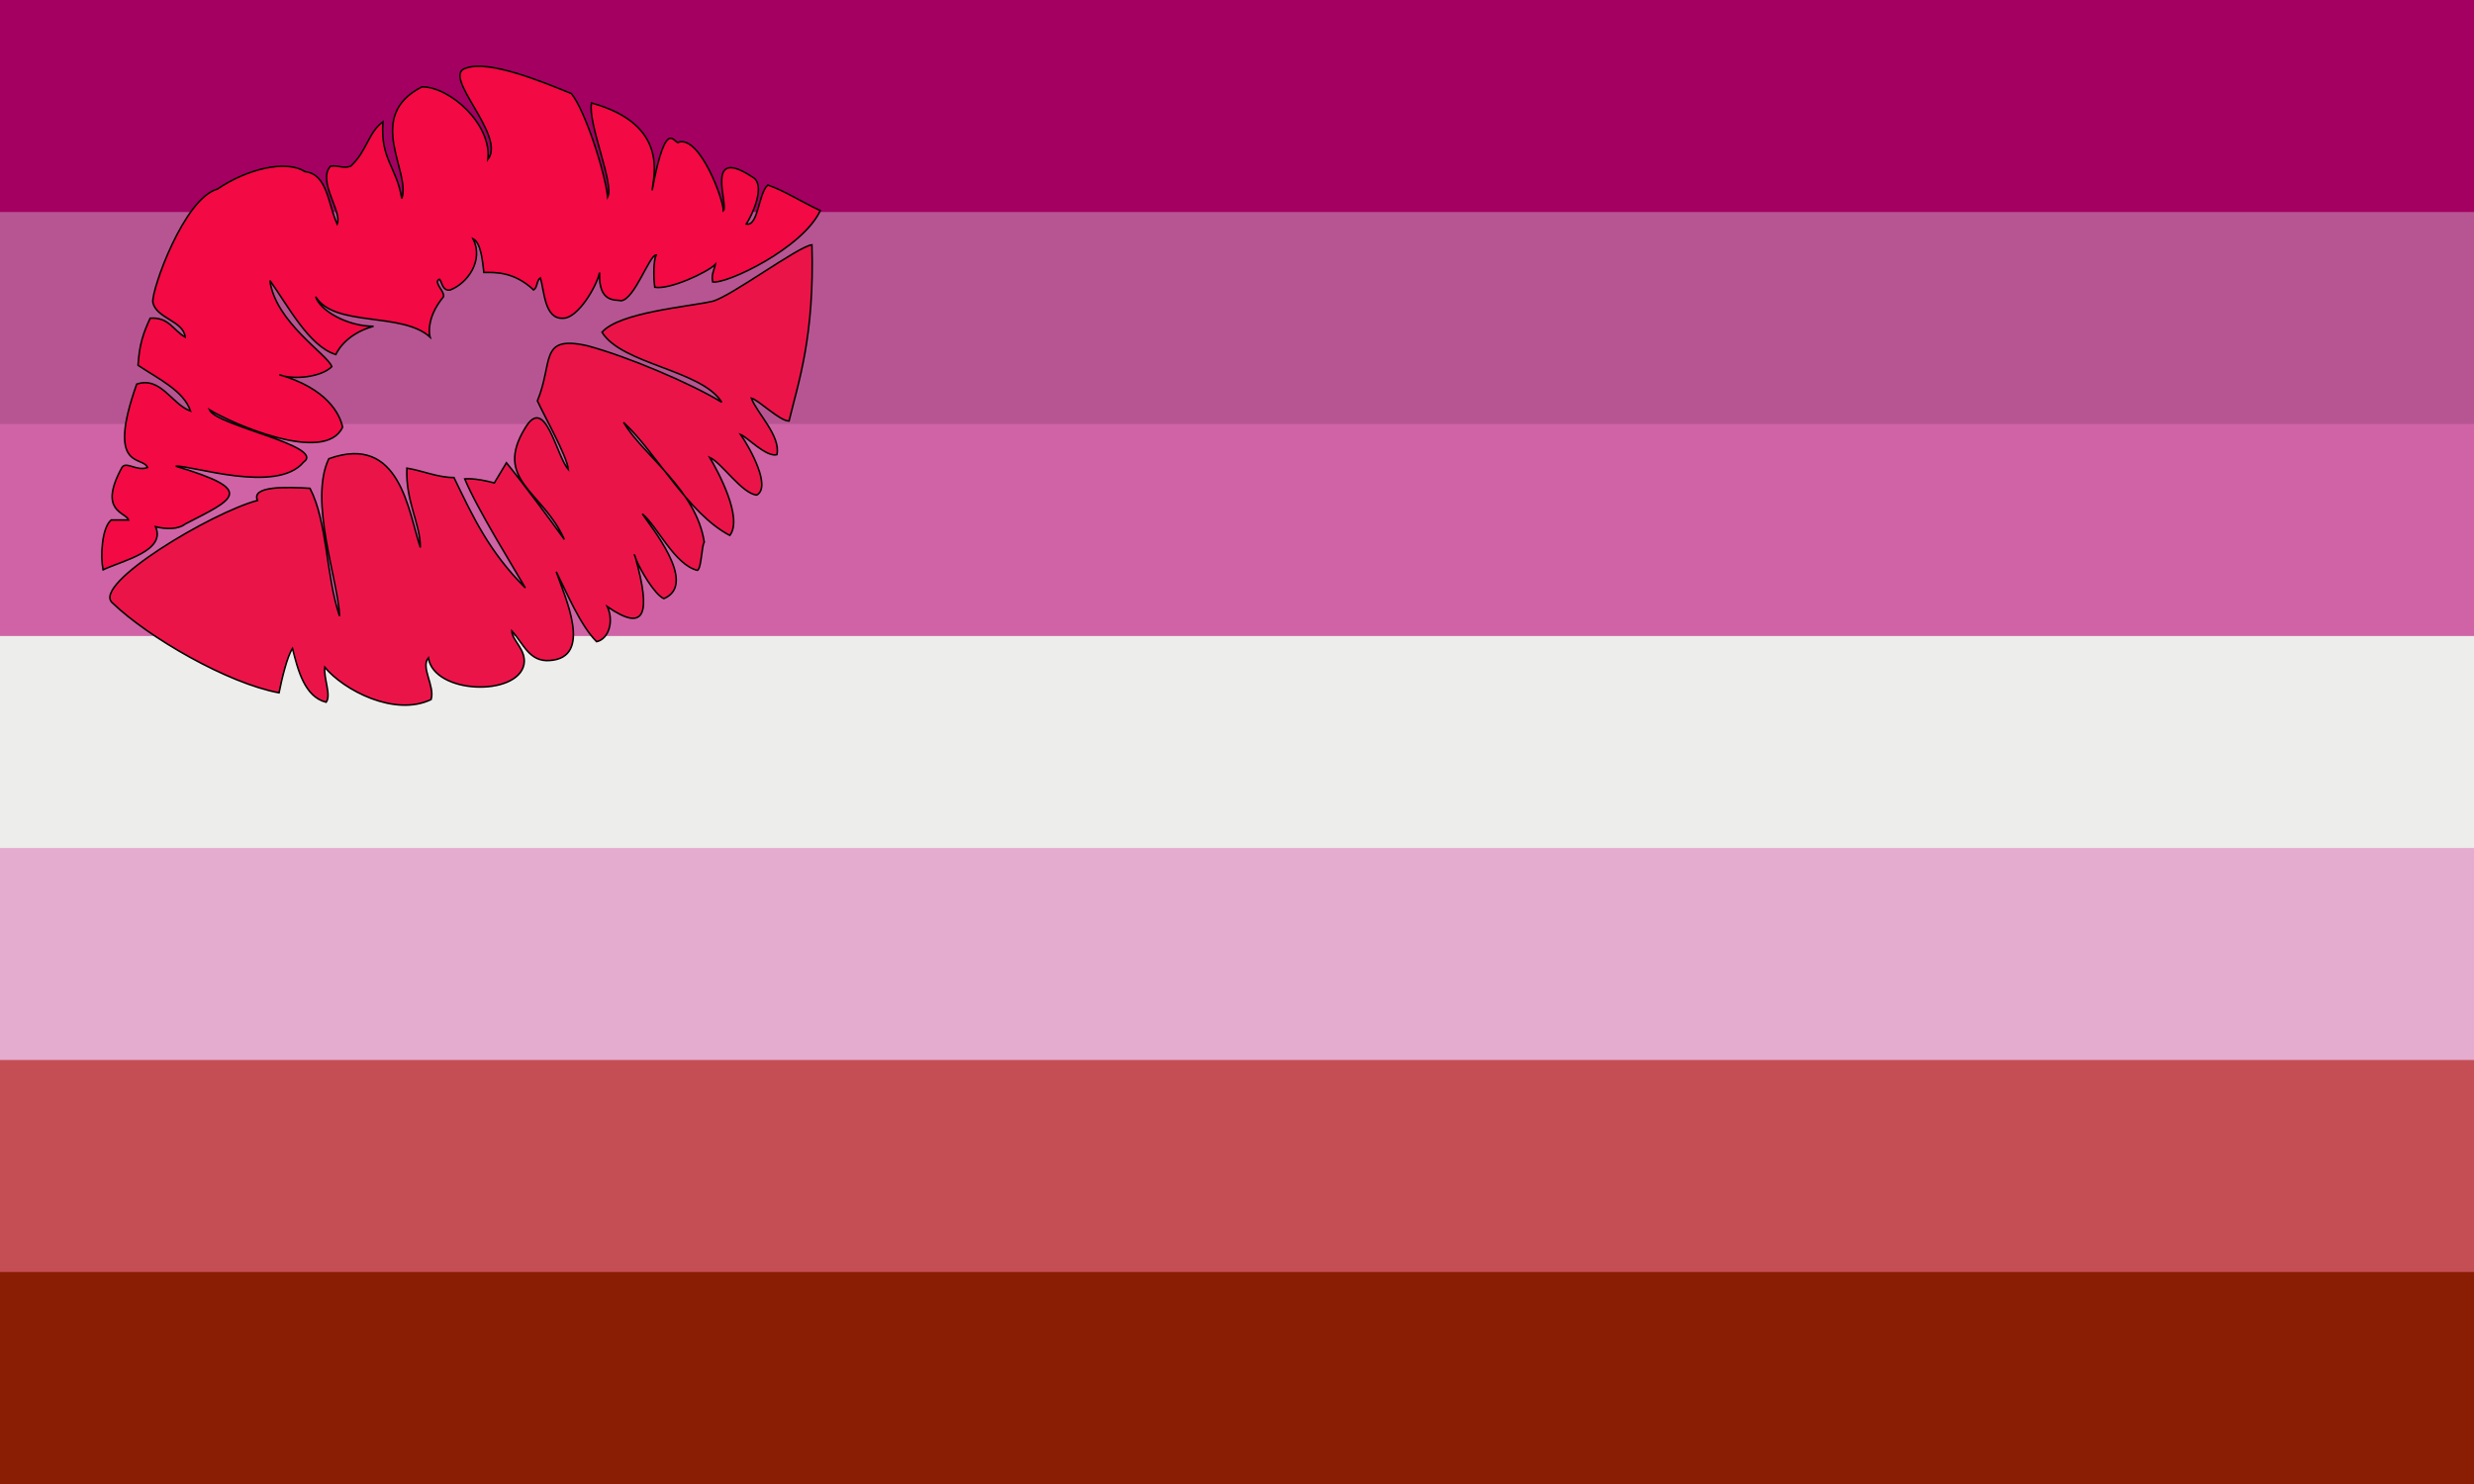
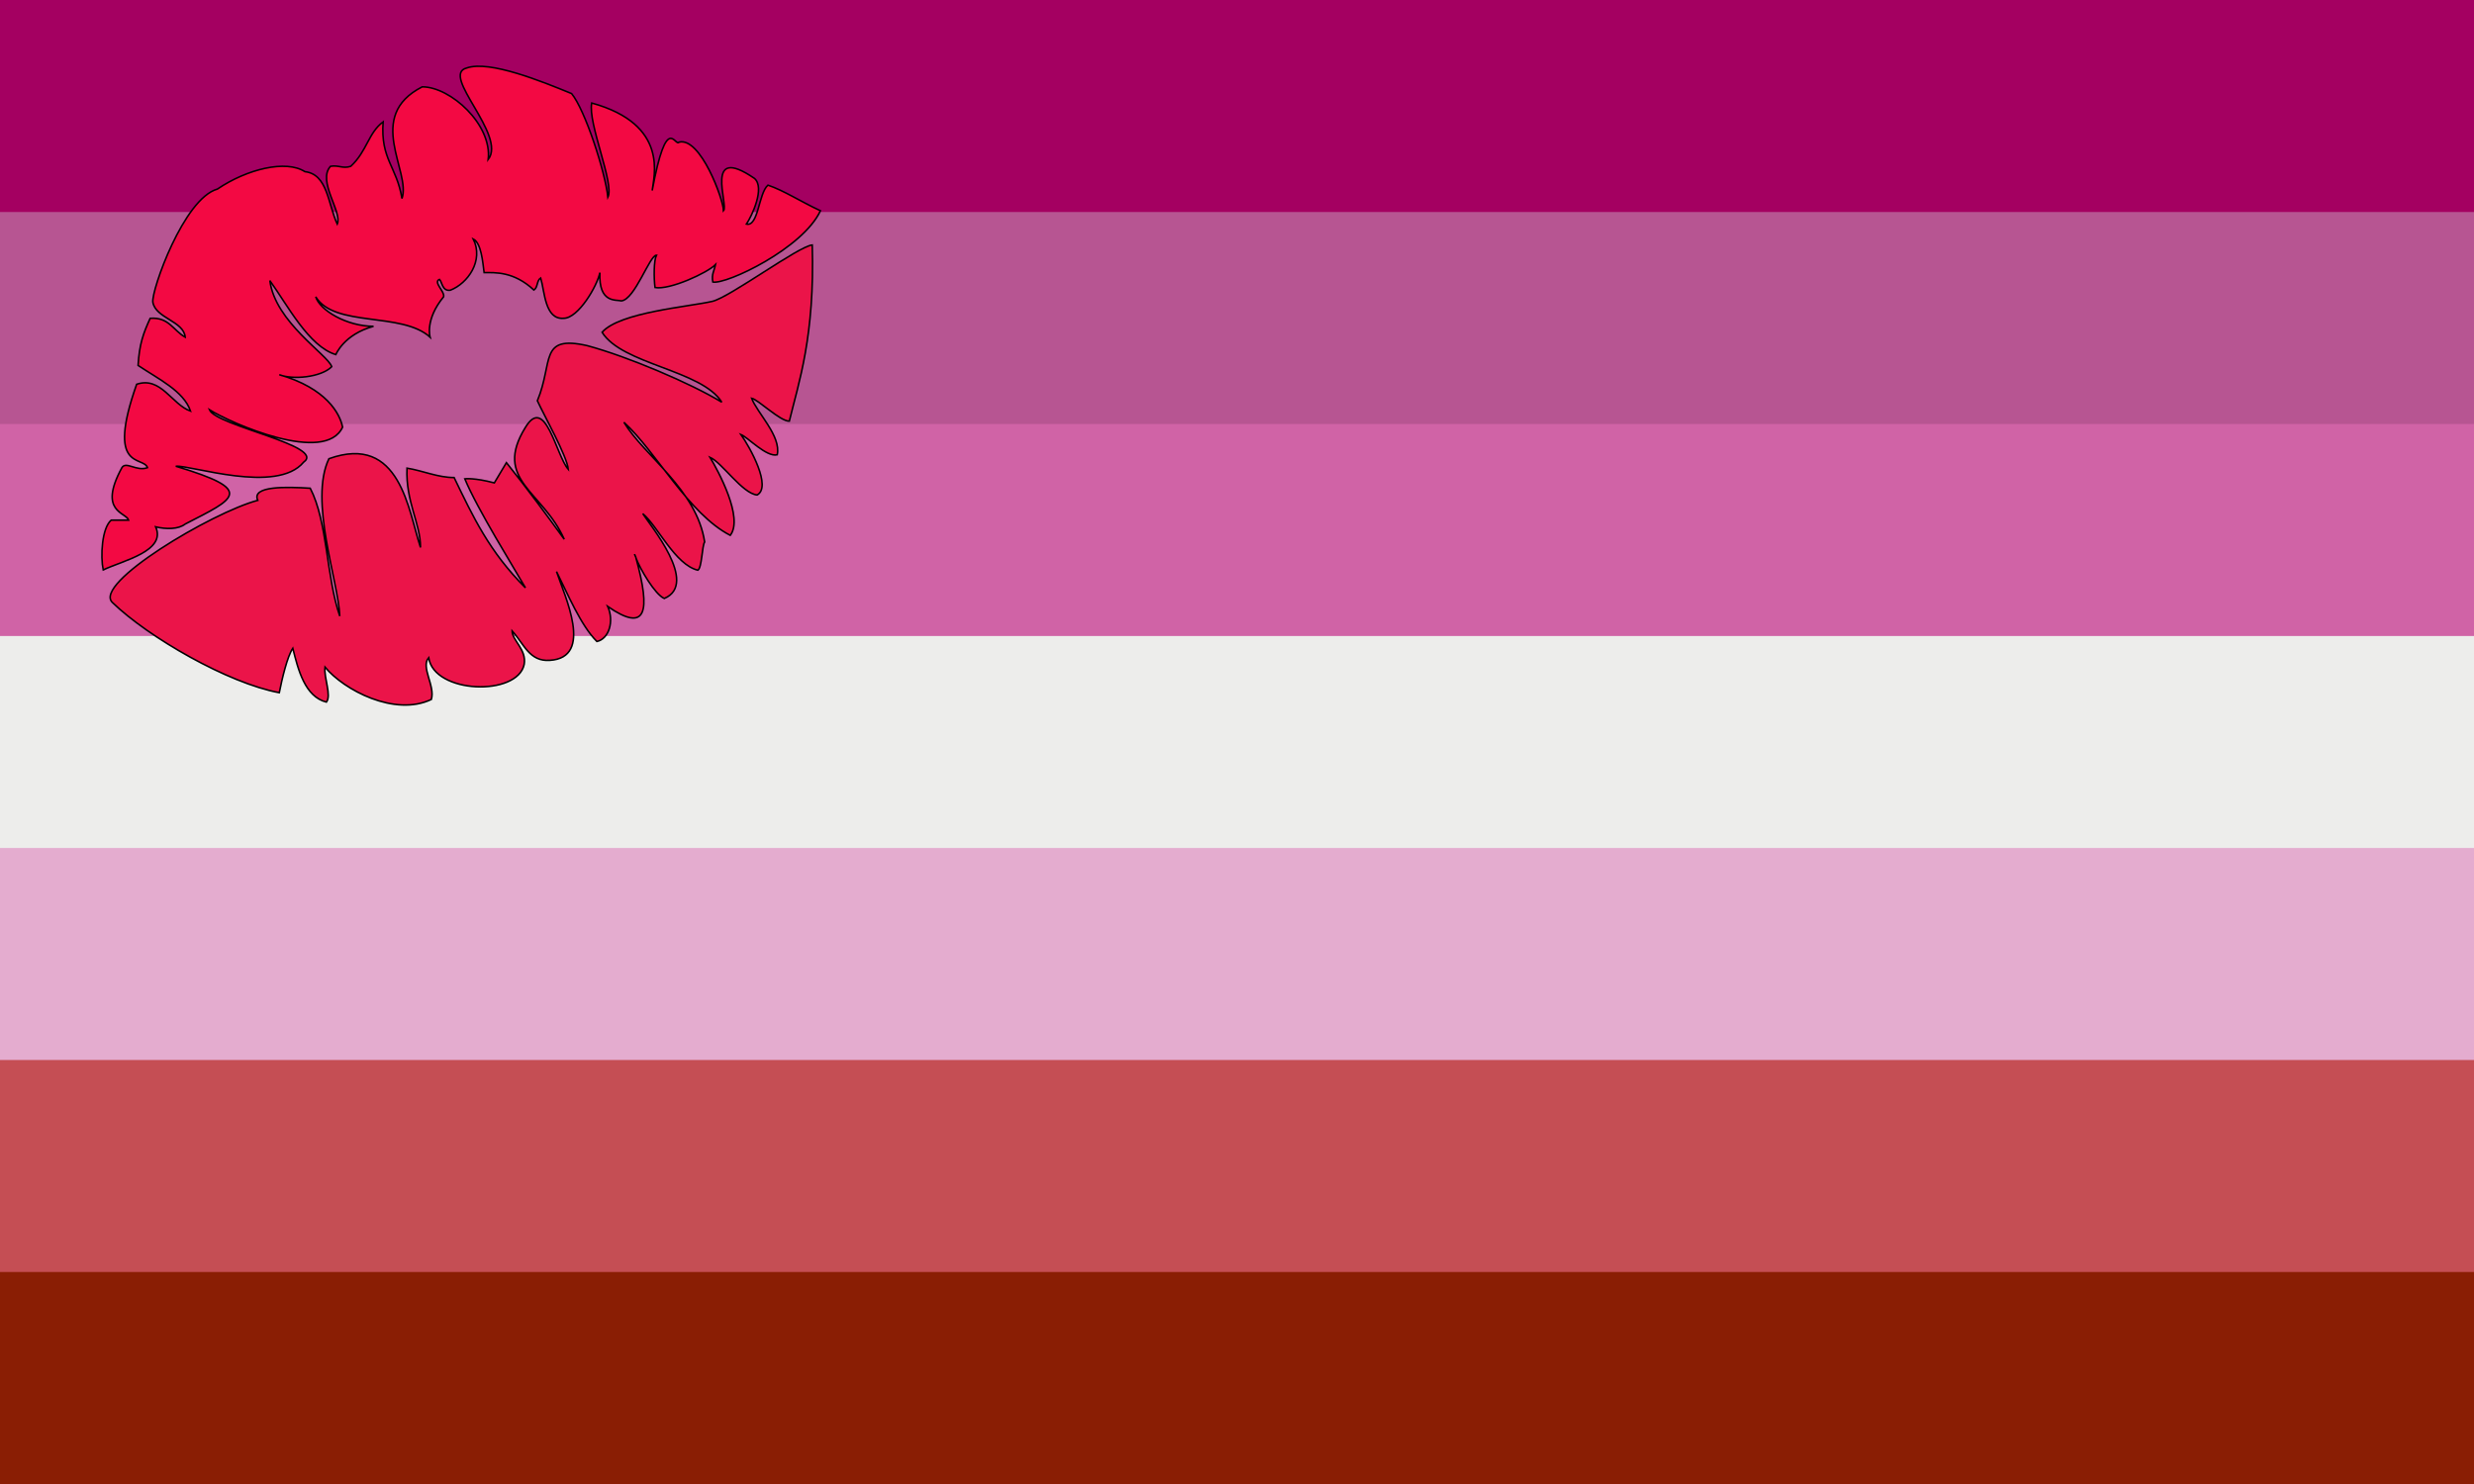
- <svg xmlns="http://www.w3.org/2000/svg" version="1.1" x="0" y="0" width="1575" height="945" viewBox="0, 0, 1575, 945">
-   <g id="Layer_1">
-     <path d="M0,0 L1575,0 L1575,945 L0,945 z" fill="#8A1E04" />
-     <path d="M0,0 L1575,0 L1575,810 L0,810 z" fill="#C54E54" />
-     <path d="M0,0 L1575,0 L1575,675 L0,675 z" fill="#E4ACCF" />
-     <path d="M0,0 L1575,0 L1575,540 L0,540 z" fill="#EDEDEB" />
-     <path d="M0,0 L1575,0 L1575,405 L0,405 z" fill="#D063A6" />
-     <path d="M0,0 L1575,0 L1575,270 L0,270 z" fill="#B75592" />
-     <path d="M0,0 L1575,0 L1575,135 L0,135 z" fill="#A40061" />
+ <svg xmlns="http://www.w3.org/2000/svg" version="1.1" id="Layer_1" x="0px" y="0px" viewBox="0 0 1575 945" style="enable-background:new 0 0 1575 945;" xml:space="preserve">
+   <style type="text/css">
+ 	.st0{fill:#8A1E04;}
+ 	.st1{fill:#C54E54;}
+ 	.st2{fill:#E4ACCF;}
+ 	.st3{fill:#EDEDEB;}
+ 	.st4{fill:#D063A6;}
+ 	.st5{fill:#B75592;}
+ 	.st6{fill:#A40061;}
+ 	.st7{fill:#F30943;}
+ 	.st8{fill-opacity:0;stroke:#000000;}
+ 	.st9{fill:#EB1449;}
+ </style>
+   <g id="Layer_1_1_">
+     <path class="st0" d="M0,0h1575v945H0V0z" />
+     <path class="st1" d="M0,0h1575v810H0V0z" />
+     <path class="st2" d="M0,0h1575v675H0V0z" />
+     <path class="st3" d="M0,0h1575v540H0V0z" />
+     <path class="st4" d="M0,0h1575v405H0V0z" />
+     <path class="st5" d="M0,0h1575v270H0V0z" />
+     <path class="st6" d="M0,0h1575v135H0V0z" />
    <g>
-       <path d="M117.865,333.704 C149.562,317.427 163.269,312.287 111.869,296.867 C121.292,296.01 176.119,314.857 193.252,294.297 C207.815,284.017 137.569,271.167 133.285,260.887 C146.992,269.454 206.958,296.01 218.095,272.024 C216.382,263.457 207.815,247.181 177.832,238.614 C186.399,242.041 204.389,240.327 211.242,233.474 C208.672,225.764 175.262,205.204 171.835,178.647 C182.972,194.067 196.679,220.624 213.812,225.764 C213.812,225.764 218.952,212.914 237.798,207.774 C220.665,207.774 203.532,197.494 200.962,188.927 C212.955,208.631 255.788,198.351 273.778,214.627 C273.778,214.627 270.352,203.491 282.345,188.927 C283.202,185.501 275.492,179.504 279.775,177.791 C281.488,179.504 281.488,185.501 286.628,184.644 C297.765,180.361 308.045,165.798 301.192,152.091 C306.332,154.661 307.188,166.654 308.045,173.507 C314.898,173.507 326.891,172.651 339.741,184.644 C342.311,182.931 341.455,178.647 344.025,176.934 C346.595,185.501 346.595,203.491 358.588,202.634 C368.011,202.634 380.005,182.074 381.718,173.507 C380.861,193.211 391.998,190.641 395.425,191.497 C403.991,190.641 413.415,162.371 417.698,162.371 C415.985,165.798 415.985,176.934 416.841,182.931 C426.264,184.644 450.251,173.507 455.391,168.368 C454.534,172.651 452.821,174.364 453.678,179.504 C462.244,181.217 511.074,158.088 522.211,134.101 C509.361,128.104 499.081,121.251 488.801,117.824 C482.804,122.964 482.804,144.381 475.094,142.668 C478.521,137.528 487.088,119.538 480.234,113.541 C447.681,91.268 463.958,130.674 460.531,134.101 C460.531,127.248 445.968,86.984 432.261,90.411 C429.691,93.838 424.551,70.708 415.128,121.251 C415.985,112.684 426.264,79.274 376.578,65.568 C374.008,78.418 391.141,116.968 386.858,125.534 C385.145,109.258 372.295,69.851 363.728,59.571 C344.881,51.861 311.471,38.155 296.908,43.295 C279.775,47.578 322.608,86.128 310.615,101.548 C313.185,79.274 286.628,55.288 268.638,55.288 C231.802,74.134 261.785,109.258 255.788,126.391 C252.362,105.831 242.082,101.548 243.795,77.561 C234.372,84.414 233.515,96.408 223.235,105.831 C218.095,107.544 215.525,104.974 210.385,105.831 C201.819,115.254 218.095,134.958 214.668,142.668 C208.672,129.818 208.672,110.971 194.109,109.258 C182.115,101.548 157.272,107.544 138.425,120.394 C117.009,126.391 96.449,184.644 97.306,192.354 C99.019,202.634 117.009,204.347 117.865,214.627 C110.155,210.344 107.585,201.777 95.592,202.634 C91.309,212.057 88.739,218.911 87.882,232.617 C100.732,241.184 117.009,248.894 121.292,261.744 C109.299,257.461 102.445,239.471 87.026,244.611 C67.322,300.294 91.309,290.014 93.879,297.724 C87.026,300.294 80.172,293.44 77.602,297.724 C62.182,325.994 80.172,325.994 81.886,331.134 C78.459,331.134 74.176,331.134 70.749,331.134 C64.752,336.274 63.896,354.264 65.609,362.83 C78.459,356.834 105.872,350.837 99.019,335.417 C105.872,337.13 113.582,337.13 117.865,333.704" fill="#F30943" />
-       <path d="M117.865,333.704 C149.562,317.427 163.269,312.287 111.869,296.867 C121.292,296.01 176.119,314.857 193.252,294.297 C207.815,284.017 137.569,271.167 133.285,260.887 C146.992,269.454 206.958,296.01 218.095,272.024 C216.382,263.457 207.815,247.181 177.832,238.614 C186.399,242.041 204.389,240.327 211.242,233.474 C208.672,225.764 175.262,205.204 171.835,178.647 C182.972,194.067 196.679,220.624 213.812,225.764 C213.812,225.764 218.952,212.914 237.798,207.774 C220.665,207.774 203.532,197.494 200.962,188.927 C212.955,208.631 255.788,198.351 273.778,214.627 C273.778,214.627 270.352,203.491 282.345,188.927 C283.202,185.501 275.492,179.504 279.775,177.791 C281.488,179.504 281.488,185.501 286.628,184.644 C297.765,180.361 308.045,165.798 301.192,152.091 C306.332,154.661 307.188,166.654 308.045,173.507 C314.898,173.507 326.891,172.651 339.741,184.644 C342.311,182.931 341.455,178.647 344.025,176.934 C346.595,185.501 346.595,203.491 358.588,202.634 C368.011,202.634 380.005,182.074 381.718,173.507 C380.861,193.211 391.998,190.641 395.425,191.497 C403.991,190.641 413.415,162.371 417.698,162.371 C415.985,165.798 415.985,176.934 416.841,182.931 C426.264,184.644 450.251,173.507 455.391,168.368 C454.534,172.651 452.821,174.364 453.678,179.504 C462.244,181.217 511.074,158.088 522.211,134.101 C509.361,128.104 499.081,121.251 488.801,117.824 C482.804,122.964 482.804,144.381 475.094,142.668 C478.521,137.528 487.088,119.538 480.234,113.541 C447.681,91.268 463.958,130.674 460.531,134.101 C460.531,127.248 445.968,86.984 432.261,90.411 C429.691,93.838 424.551,70.708 415.128,121.251 C415.985,112.684 426.264,79.274 376.578,65.568 C374.008,78.418 391.141,116.968 386.858,125.534 C385.145,109.258 372.295,69.851 363.728,59.571 C344.881,51.861 311.471,38.155 296.908,43.295 C279.775,47.578 322.608,86.128 310.615,101.548 C313.185,79.274 286.628,55.288 268.638,55.288 C231.802,74.134 261.785,109.258 255.788,126.391 C252.362,105.831 242.082,101.548 243.795,77.561 C234.372,84.414 233.515,96.408 223.235,105.831 C218.095,107.544 215.525,104.974 210.385,105.831 C201.819,115.254 218.095,134.958 214.668,142.668 C208.672,129.818 208.672,110.971 194.109,109.258 C182.115,101.548 157.272,107.544 138.425,120.394 C117.009,126.391 96.449,184.644 97.306,192.354 C99.019,202.634 117.009,204.347 117.865,214.627 C110.155,210.344 107.585,201.777 95.592,202.634 C91.309,212.057 88.739,218.911 87.882,232.617 C100.732,241.184 117.009,248.894 121.292,261.744 C109.299,257.461 102.445,239.471 87.026,244.611 C67.322,300.294 91.309,290.014 93.879,297.724 C87.026,300.294 80.172,293.44 77.602,297.724 C62.182,325.994 80.172,325.994 81.886,331.134 C78.459,331.134 74.176,331.134 70.749,331.134 C64.752,336.274 63.896,354.264 65.609,362.83 C78.459,356.834 105.872,350.837 99.019,335.417 C105.872,337.13 113.582,337.13 117.865,333.704" fill-opacity="0" stroke="#000000" stroke-width="1" />
+       <path class="st7" d="M117.9,333.7c31.7-16.3,45.4-21.4-6-36.8c9.4-0.9,64.3,18,81.4-2.6c14.6-10.3-55.7-23.1-60-33.4    C147,269.5,207,296,218.1,272c-1.7-8.6-10.3-24.8-40.3-33.4c8.6,3.4,26.6,1.7,33.4-5.1c-2.6-7.7-36-28.3-39.4-54.8    c11.1,15.4,24.8,42,42,47.1c0,0,5.1-12.9,24-18c-17.1,0-34.3-10.3-36.8-18.8c12,19.7,54.8,9.4,72.8,25.7c0,0-3.4-11.1,8.6-25.7    c0.9-3.4-6.9-9.4-2.6-11.1c1.7,1.7,1.7,7.7,6.9,6.9c11.1-4.3,21.4-18.8,14.6-32.6c5.1,2.6,6,14.6,6.9,21.4    c6.9,0,18.8-0.9,31.7,11.1c2.6-1.7,1.7-6,4.3-7.7c2.6,8.6,2.6,26.6,14.6,25.7c9.4,0,21.4-20.6,23.1-29.1    c-0.9,19.7,10.3,17.1,13.7,18c8.6-0.9,18-29.1,22.3-29.1c-1.7,3.4-1.7,14.6-0.9,20.6c9.4,1.7,33.4-9.4,38.5-14.6    c-0.9,4.3-2.6,6-1.7,11.1c8.6,1.7,57.4-21.4,68.5-45.4c-12.9-6-23.1-12.8-33.4-16.3c-6,5.1-6,26.6-13.7,24.8    c3.4-5.1,12-23.1,5.1-29.1c-32.6-22.3-16.3,17.1-19.7,20.6c0-6.9-14.6-47.1-28.3-43.7c-2.6,3.4-7.7-19.7-17.1,30.8    c0.9-8.6,11.1-42-38.5-55.7c-2.6,12.8,14.6,51.4,10.3,60c-1.7-16.3-14.6-55.7-23.1-66c-18.8-7.7-52.3-21.4-66.8-16.3    c-17.1,4.3,25.7,42.8,13.7,58.3c2.6-22.3-24-46.3-42-46.3c-36.8,18.8-6.9,54-12.9,71.1c-3.4-20.6-13.7-24.8-12-48.8    c-9.4,6.9-10.3,18.8-20.6,28.3c-5.1,1.7-7.7-0.9-12.9,0c-8.6,9.4,7.7,29.1,4.3,36.8c-6-12.9-6-31.7-20.6-33.4    c-12-7.7-36.8-1.7-55.7,11.1c-21.4,6-42,64.3-41.1,72c1.7,10.3,19.7,12,20.6,22.3c-7.7-4.3-10.3-12.9-22.3-12    c-4.3,9.4-6.9,16.3-7.7,30c12.8,8.6,29.1,16.3,33.4,29.1c-12-4.3-18.8-22.3-34.3-17.1c-19.7,55.7,4.3,45.4,6.9,53.1    c-6.9,2.6-13.7-4.3-16.3,0c-15.4,28.3,2.6,28.3,4.3,33.4c-3.4,0-7.7,0-11.1,0c-6,5.1-6.9,23.1-5.1,31.7c12.8-6,40.3-12,33.4-27.4    C105.9,337.1,113.6,337.1,117.9,333.7" />
+       <path class="st8" d="M117.9,333.7c31.7-16.3,45.4-21.4-6-36.8c9.4-0.9,64.3,18,81.4-2.6c14.6-10.3-55.7-23.1-60-33.4    C147,269.5,207,296,218.1,272c-1.7-8.6-10.3-24.8-40.3-33.4c8.6,3.4,26.6,1.7,33.4-5.1c-2.6-7.7-36-28.3-39.4-54.8    c11.1,15.4,24.8,42,42,47.1c0,0,5.1-12.9,24-18c-17.1,0-34.3-10.3-36.8-18.8c12,19.7,54.8,9.4,72.8,25.7c0,0-3.4-11.1,8.6-25.7    c0.9-3.4-6.9-9.4-2.6-11.1c1.7,1.7,1.7,7.7,6.9,6.9c11.1-4.3,21.4-18.8,14.6-32.6c5.1,2.6,6,14.6,6.9,21.4    c6.9,0,18.8-0.9,31.7,11.1c2.6-1.7,1.7-6,4.3-7.7c2.6,8.6,2.6,26.6,14.6,25.7c9.4,0,21.4-20.6,23.1-29.1    c-0.9,19.7,10.3,17.1,13.7,18c8.6-0.9,18-29.1,22.3-29.1c-1.7,3.4-1.7,14.6-0.9,20.6c9.4,1.7,33.4-9.4,38.5-14.6    c-0.9,4.3-2.6,6-1.7,11.1c8.6,1.7,57.4-21.4,68.5-45.4c-12.9-6-23.1-12.8-33.4-16.3c-6,5.1-6,26.6-13.7,24.8    c3.4-5.1,12-23.1,5.1-29.1c-32.6-22.3-16.3,17.1-19.7,20.6c0-6.9-14.6-47.1-28.3-43.7c-2.6,3.4-7.7-19.7-17.1,30.8    c0.9-8.6,11.1-42-38.5-55.7c-2.6,12.8,14.6,51.4,10.3,60c-1.7-16.3-14.6-55.7-23.1-66c-18.8-7.7-52.3-21.4-66.8-16.3    c-17.1,4.3,25.7,42.8,13.7,58.3c2.6-22.3-24-46.3-42-46.3c-36.8,18.8-6.9,54-12.9,71.1c-3.4-20.6-13.7-24.8-12-48.8    c-9.4,6.9-10.3,18.8-20.6,28.3c-5.1,1.7-7.7-0.9-12.9,0c-8.6,9.4,7.7,29.1,4.3,36.8c-6-12.9-6-31.7-20.6-33.4    c-12-7.7-36.8-1.7-55.7,11.1c-21.4,6-42,64.3-41.1,72c1.7,10.3,19.7,12,20.6,22.3c-7.7-4.3-10.3-12.9-22.3-12    c-4.3,9.4-6.9,16.3-7.7,30c12.8,8.6,29.1,16.3,33.4,29.1c-12-4.3-18.8-22.3-34.3-17.1c-19.7,55.7,4.3,45.4,6.9,53.1    c-6.9,2.6-13.7-4.3-16.3,0c-15.4,28.3,2.6,28.3,4.3,33.4c-3.4,0-7.7,0-11.1,0c-6,5.1-6.9,23.1-5.1,31.7c12.8-6,40.3-12,33.4-27.4    C105.9,337.1,113.6,337.1,117.9,333.7" />
    </g>
    <g>
-       <path d="M453.488,191.877 C438.924,195.303 394.378,198.73 383.241,211.58 C396.091,232.14 446.634,235.567 459.484,256.126 C439.781,244.133 399.518,227 373.818,220.147 C342.978,213.293 352.401,230.427 342.121,255.27 C346.405,264.693 360.968,290.393 361.825,298.96 C354.115,290.393 347.261,250.987 334.411,272.403 C313.851,305.813 345.548,312.666 359.255,343.506 C350.688,331.513 333.555,308.383 322.418,294.676 L314.708,307.526 C301.858,304.1 295.861,304.956 295.861,304.956 C303.571,323.803 327.558,362.353 334.411,374.346 C311.281,351.216 301.001,328.943 289.008,304.1 C278.728,304.1 269.305,299.816 259.025,298.103 C258.168,319.52 267.591,333.226 267.591,348.646 C259.882,325.516 254.742,275.83 209.338,292.106 C196.488,318.663 215.335,370.063 216.192,392.336 C207.625,367.493 208.482,332.37 197.345,310.953 C182.782,310.096 159.652,309.24 163.935,318.663 C134.809,326.373 58.565,371.776 71.415,383.769 C94.545,406.043 145.089,435.169 177.642,441.166 C179.355,432.599 182.782,418.036 186.208,412.896 C189.635,426.603 193.918,443.736 207.625,447.163 C211.052,442.879 205.912,431.743 206.768,424.889 C218.762,439.453 251.315,456.586 274.445,445.449 C277.015,436.883 267.591,424.889 272.731,418.893 C276.158,442.023 329.271,443.736 333.555,423.176 C335.268,413.753 325.845,407.756 325.845,401.759 C333.555,410.326 336.981,421.463 349.831,420.606 C378.101,418.893 359.255,379.486 354.115,364.066 C360.968,377.773 369.535,398.333 379.814,408.613 C387.524,406.899 390.951,395.763 386.668,386.339 C411.511,403.473 414.081,389.766 404.658,355.5 C404.658,354.643 403.801,353.786 403.801,352.93 C403.801,353.786 404.658,354.643 404.658,355.5 C407.228,362.353 416.651,378.629 422.648,381.199 C444.921,371.776 413.224,334.083 408.941,327.23 C418.364,334.94 429.501,359.783 444.064,363.21 C446.634,361.496 446.634,347.79 448.348,345.22 C443.208,311.81 409.798,290.393 396.948,268.976 C417.508,287.823 438.068,327.23 464.624,340.936 C473.191,329.8 456.914,299.816 451.774,291.25 C459.484,294.676 472.334,314.38 481.758,315.236 C491.181,310.096 477.474,285.253 471.478,276.686 C475.761,278.4 487.754,291.25 494.607,289.536 C497.177,277.543 481.758,262.98 478.331,253.557 C482.614,254.413 496.321,268.12 502.317,268.12 C508.314,243.277 518.594,214.15 516.881,155.897 C508.314,156.753 464.624,189.307 453.488,191.877" fill="#EB1449" />
-       <path d="M453.488,191.877 C438.924,195.303 394.378,198.73 383.241,211.58 C396.091,232.14 446.634,235.567 459.484,256.126 C439.781,244.133 399.518,227 373.818,220.147 C342.978,213.293 352.401,230.427 342.121,255.27 C346.405,264.693 360.968,290.393 361.825,298.96 C354.115,290.393 347.261,250.987 334.411,272.403 C313.851,305.813 345.548,312.666 359.255,343.506 C350.688,331.513 333.555,308.383 322.418,294.676 L314.708,307.526 C301.858,304.1 295.861,304.956 295.861,304.956 C303.571,323.803 327.558,362.353 334.411,374.346 C311.281,351.216 301.001,328.943 289.008,304.1 C278.728,304.1 269.305,299.816 259.025,298.103 C258.168,319.52 267.591,333.226 267.591,348.646 C259.882,325.516 254.742,275.83 209.338,292.106 C196.488,318.663 215.335,370.063 216.192,392.336 C207.625,367.493 208.482,332.37 197.345,310.953 C182.782,310.096 159.652,309.24 163.935,318.663 C134.809,326.373 58.565,371.776 71.415,383.769 C94.545,406.043 145.089,435.169 177.642,441.166 C179.355,432.599 182.782,418.036 186.208,412.896 C189.635,426.603 193.918,443.736 207.625,447.163 C211.052,442.879 205.912,431.743 206.768,424.889 C218.762,439.453 251.315,456.586 274.445,445.449 C277.015,436.883 267.591,424.889 272.731,418.893 C276.158,442.023 329.271,443.736 333.555,423.176 C335.268,413.753 325.845,407.756 325.845,401.759 C333.555,410.326 336.981,421.463 349.831,420.606 C378.101,418.893 359.255,379.486 354.115,364.066 C360.968,377.773 369.535,398.333 379.814,408.613 C387.524,406.899 390.951,395.763 386.668,386.339 C411.511,403.473 414.081,389.766 404.658,355.5 C404.658,354.643 403.801,353.786 403.801,352.93 C403.801,353.786 404.658,354.643 404.658,355.5 C407.228,362.353 416.651,378.629 422.648,381.199 C444.921,371.776 413.224,334.083 408.941,327.23 C418.364,334.94 429.501,359.783 444.064,363.21 C446.634,361.496 446.634,347.79 448.348,345.22 C443.208,311.81 409.798,290.393 396.948,268.976 C417.508,287.823 438.068,327.23 464.624,340.936 C473.191,329.8 456.914,299.816 451.774,291.25 C459.484,294.676 472.334,314.38 481.758,315.236 C491.181,310.096 477.474,285.253 471.478,276.686 C475.761,278.4 487.754,291.25 494.607,289.536 C497.177,277.543 481.758,262.98 478.331,253.557 C482.614,254.413 496.321,268.12 502.317,268.12 C508.314,243.277 518.594,214.15 516.881,155.897 C508.314,156.753 464.624,189.307 453.488,191.877" fill-opacity="0" stroke="#000000" stroke-width="1" />
+       <path class="st9" d="M453.5,191.9c-14.6,3.4-59.1,6.9-70.2,19.7c12.9,20.6,63.4,24,76.2,44.5c-19.7-12-60-29.1-85.7-36    c-30.8-6.9-21.4,10.3-31.7,35.1c4.3,9.4,18.8,35.1,19.7,43.7c-7.7-8.6-14.6-48-27.4-26.6c-20.6,33.4,11.1,40.3,24.8,71.1    c-8.6-12-25.7-35.1-36.8-48.8l-7.7,12.9c-12.9-3.4-18.8-2.6-18.8-2.6c7.7,18.8,31.7,57.4,38.6,69.4    c-23.1-23.1-33.4-45.4-45.4-70.2c-10.3,0-19.7-4.3-30-6c-0.9,21.4,8.6,35.1,8.6,50.5c-7.7-23.1-12.8-72.8-58.3-56.5    c-12.8,26.6,6,78,6.9,100.2c-8.6-24.8-7.7-60-18.8-81.4c-14.6-0.9-37.7-1.7-33.4,7.7c-29.1,7.7-105.4,53.1-92.5,65.1    c23.1,22.3,73.7,51.4,106.2,57.4c1.7-8.6,5.1-23.1,8.6-28.3c3.4,13.7,7.7,30.8,21.4,34.3c3.4-4.3-1.7-15.4-0.9-22.3    c12,14.6,44.5,31.7,67.7,20.6c2.6-8.6-6.9-20.6-1.7-26.6c3.4,23.1,56.5,24.8,60.8,4.3c1.7-9.4-7.7-15.4-7.7-21.4    c7.7,8.6,11.1,19.7,24,18.8c28.3-1.7,9.4-41.1,4.3-56.5c6.9,13.7,15.4,34.3,25.7,44.5c7.7-1.7,11.1-12.9,6.9-22.3    c24.8,17.1,27.4,3.4,18-30.8c0-0.9-0.9-1.7-0.9-2.6c0,0.9,0.9,1.7,0.9,2.6c2.6,6.9,12,23.1,18,25.7c22.3-9.4-9.4-47.1-13.7-54    c9.4,7.7,20.6,32.6,35.1,36c2.6-1.7,2.6-15.4,4.3-18c-5.1-33.4-38.5-54.8-51.4-76.2c20.6,18.8,41.1,58.3,67.7,72    c8.6-11.1-7.7-41.1-12.9-49.7c7.7,3.4,20.6,23.1,30,24c9.4-5.1-4.3-30-10.3-38.5c4.3,1.7,16.3,14.6,23.1,12.9    c2.6-12-12.8-26.6-16.3-36c4.3,0.9,18,14.6,24,14.6c6-24.8,16.3-54,14.6-112.2C508.3,156.8,464.6,189.3,453.5,191.9" />
+       <path class="st8" d="M453.5,191.9c-14.6,3.4-59.1,6.9-70.2,19.7c12.9,20.6,63.4,24,76.2,44.5c-19.7-12-60-29.1-85.7-36    c-30.8-6.9-21.4,10.3-31.7,35.1c4.3,9.4,18.8,35.1,19.7,43.7c-7.7-8.6-14.6-48-27.4-26.6c-20.6,33.4,11.1,40.3,24.8,71.1    c-8.6-12-25.7-35.1-36.8-48.8l-7.7,12.9c-12.9-3.4-18.8-2.6-18.8-2.6c7.7,18.8,31.7,57.4,38.6,69.4    c-23.1-23.1-33.4-45.4-45.4-70.2c-10.3,0-19.7-4.3-30-6c-0.9,21.4,8.6,35.1,8.6,50.5c-7.7-23.1-12.8-72.8-58.3-56.5    c-12.8,26.6,6,78,6.9,100.2c-8.6-24.8-7.7-60-18.8-81.4c-14.6-0.9-37.7-1.7-33.4,7.7c-29.1,7.7-105.4,53.1-92.5,65.1    c23.1,22.3,73.7,51.4,106.2,57.4c1.7-8.6,5.1-23.1,8.6-28.3c3.4,13.7,7.7,30.8,21.4,34.3c3.4-4.3-1.7-15.4-0.9-22.3    c12,14.6,44.5,31.7,67.7,20.6c2.6-8.6-6.9-20.6-1.7-26.6c3.4,23.1,56.5,24.8,60.8,4.3c1.7-9.4-7.7-15.4-7.7-21.4    c7.7,8.6,11.1,19.7,24,18.8c28.3-1.7,9.4-41.1,4.3-56.5c6.9,13.7,15.4,34.3,25.7,44.5c7.7-1.7,11.1-12.9,6.9-22.3    c24.8,17.1,27.4,3.4,18-30.8c0-0.9-0.9-1.7-0.9-2.6c0,0.9,0.9,1.7,0.9,2.6c2.6,6.9,12,23.1,18,25.7c22.3-9.4-9.4-47.1-13.7-54    c9.4,7.7,20.6,32.6,35.1,36c2.6-1.7,2.6-15.4,4.3-18c-5.1-33.4-38.5-54.8-51.4-76.2c20.6,18.8,41.1,58.3,67.7,72    c8.6-11.1-7.7-41.1-12.9-49.7c7.7,3.4,20.6,23.1,30,24c9.4-5.1-4.3-30-10.3-38.5c4.3,1.7,16.3,14.6,23.1,12.9    c2.6-12-12.8-26.6-16.3-36c4.3,0.9,18,14.6,24,14.6c6-24.8,16.3-54,14.6-112.2C508.3,156.8,464.6,189.3,453.5,191.9" />
    </g>
  </g>
</svg>
